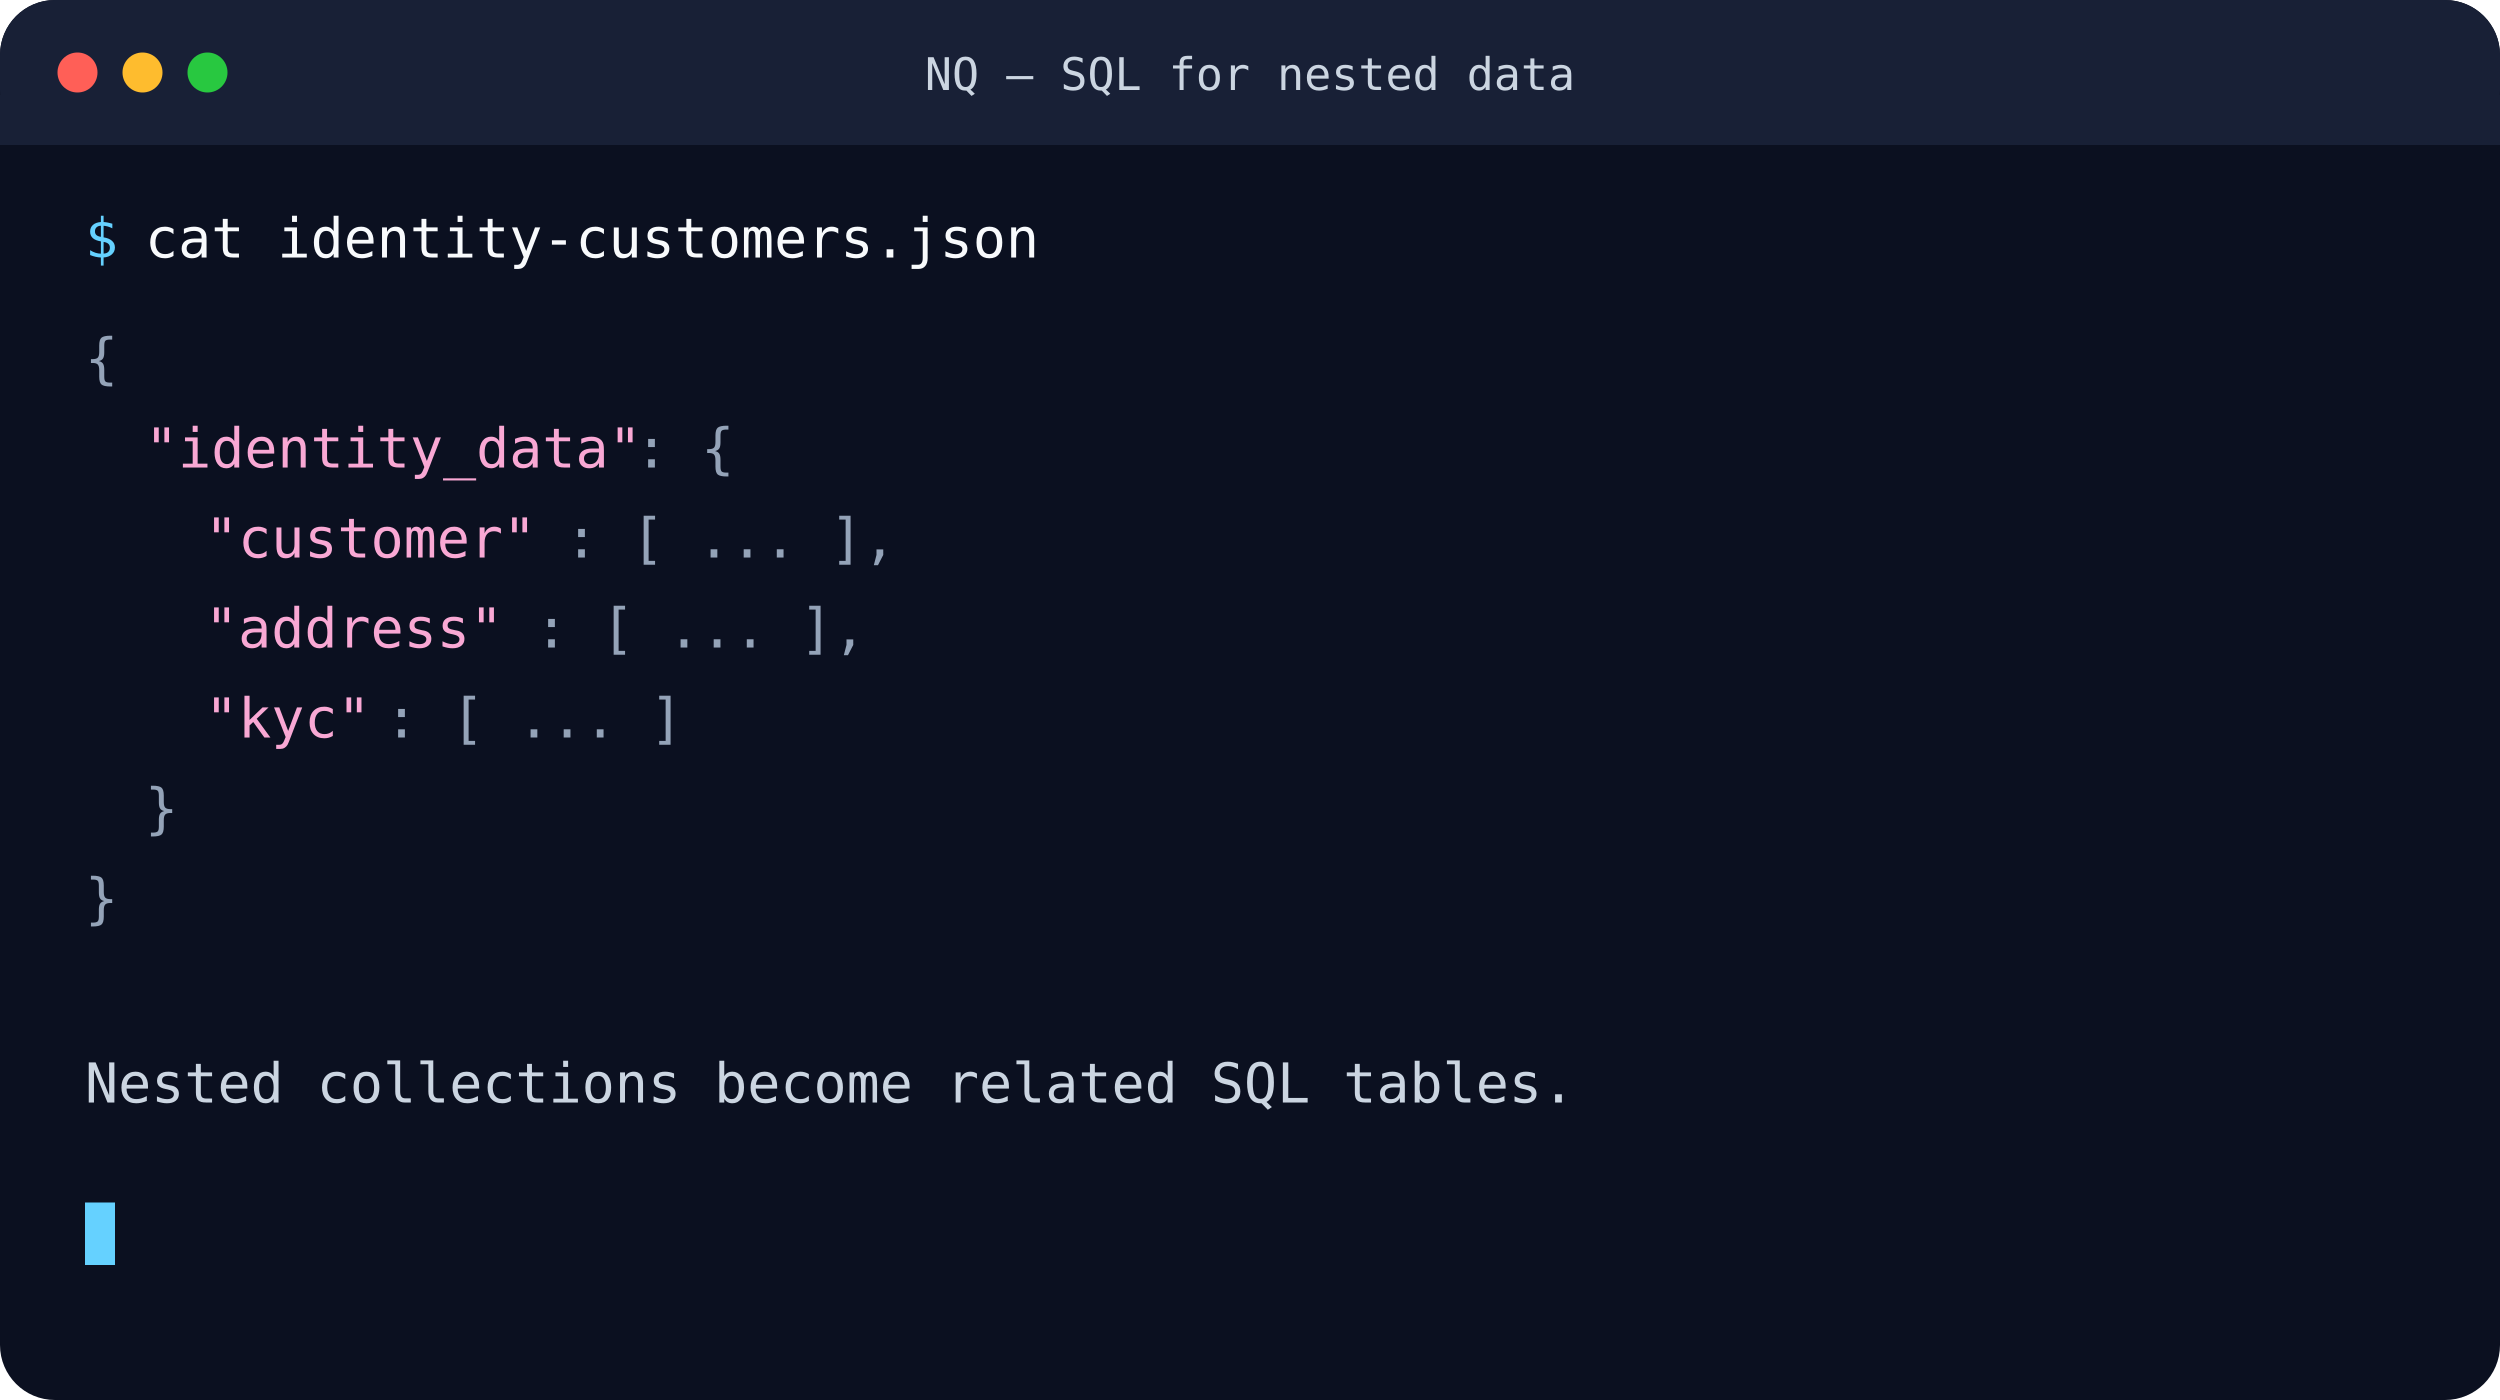
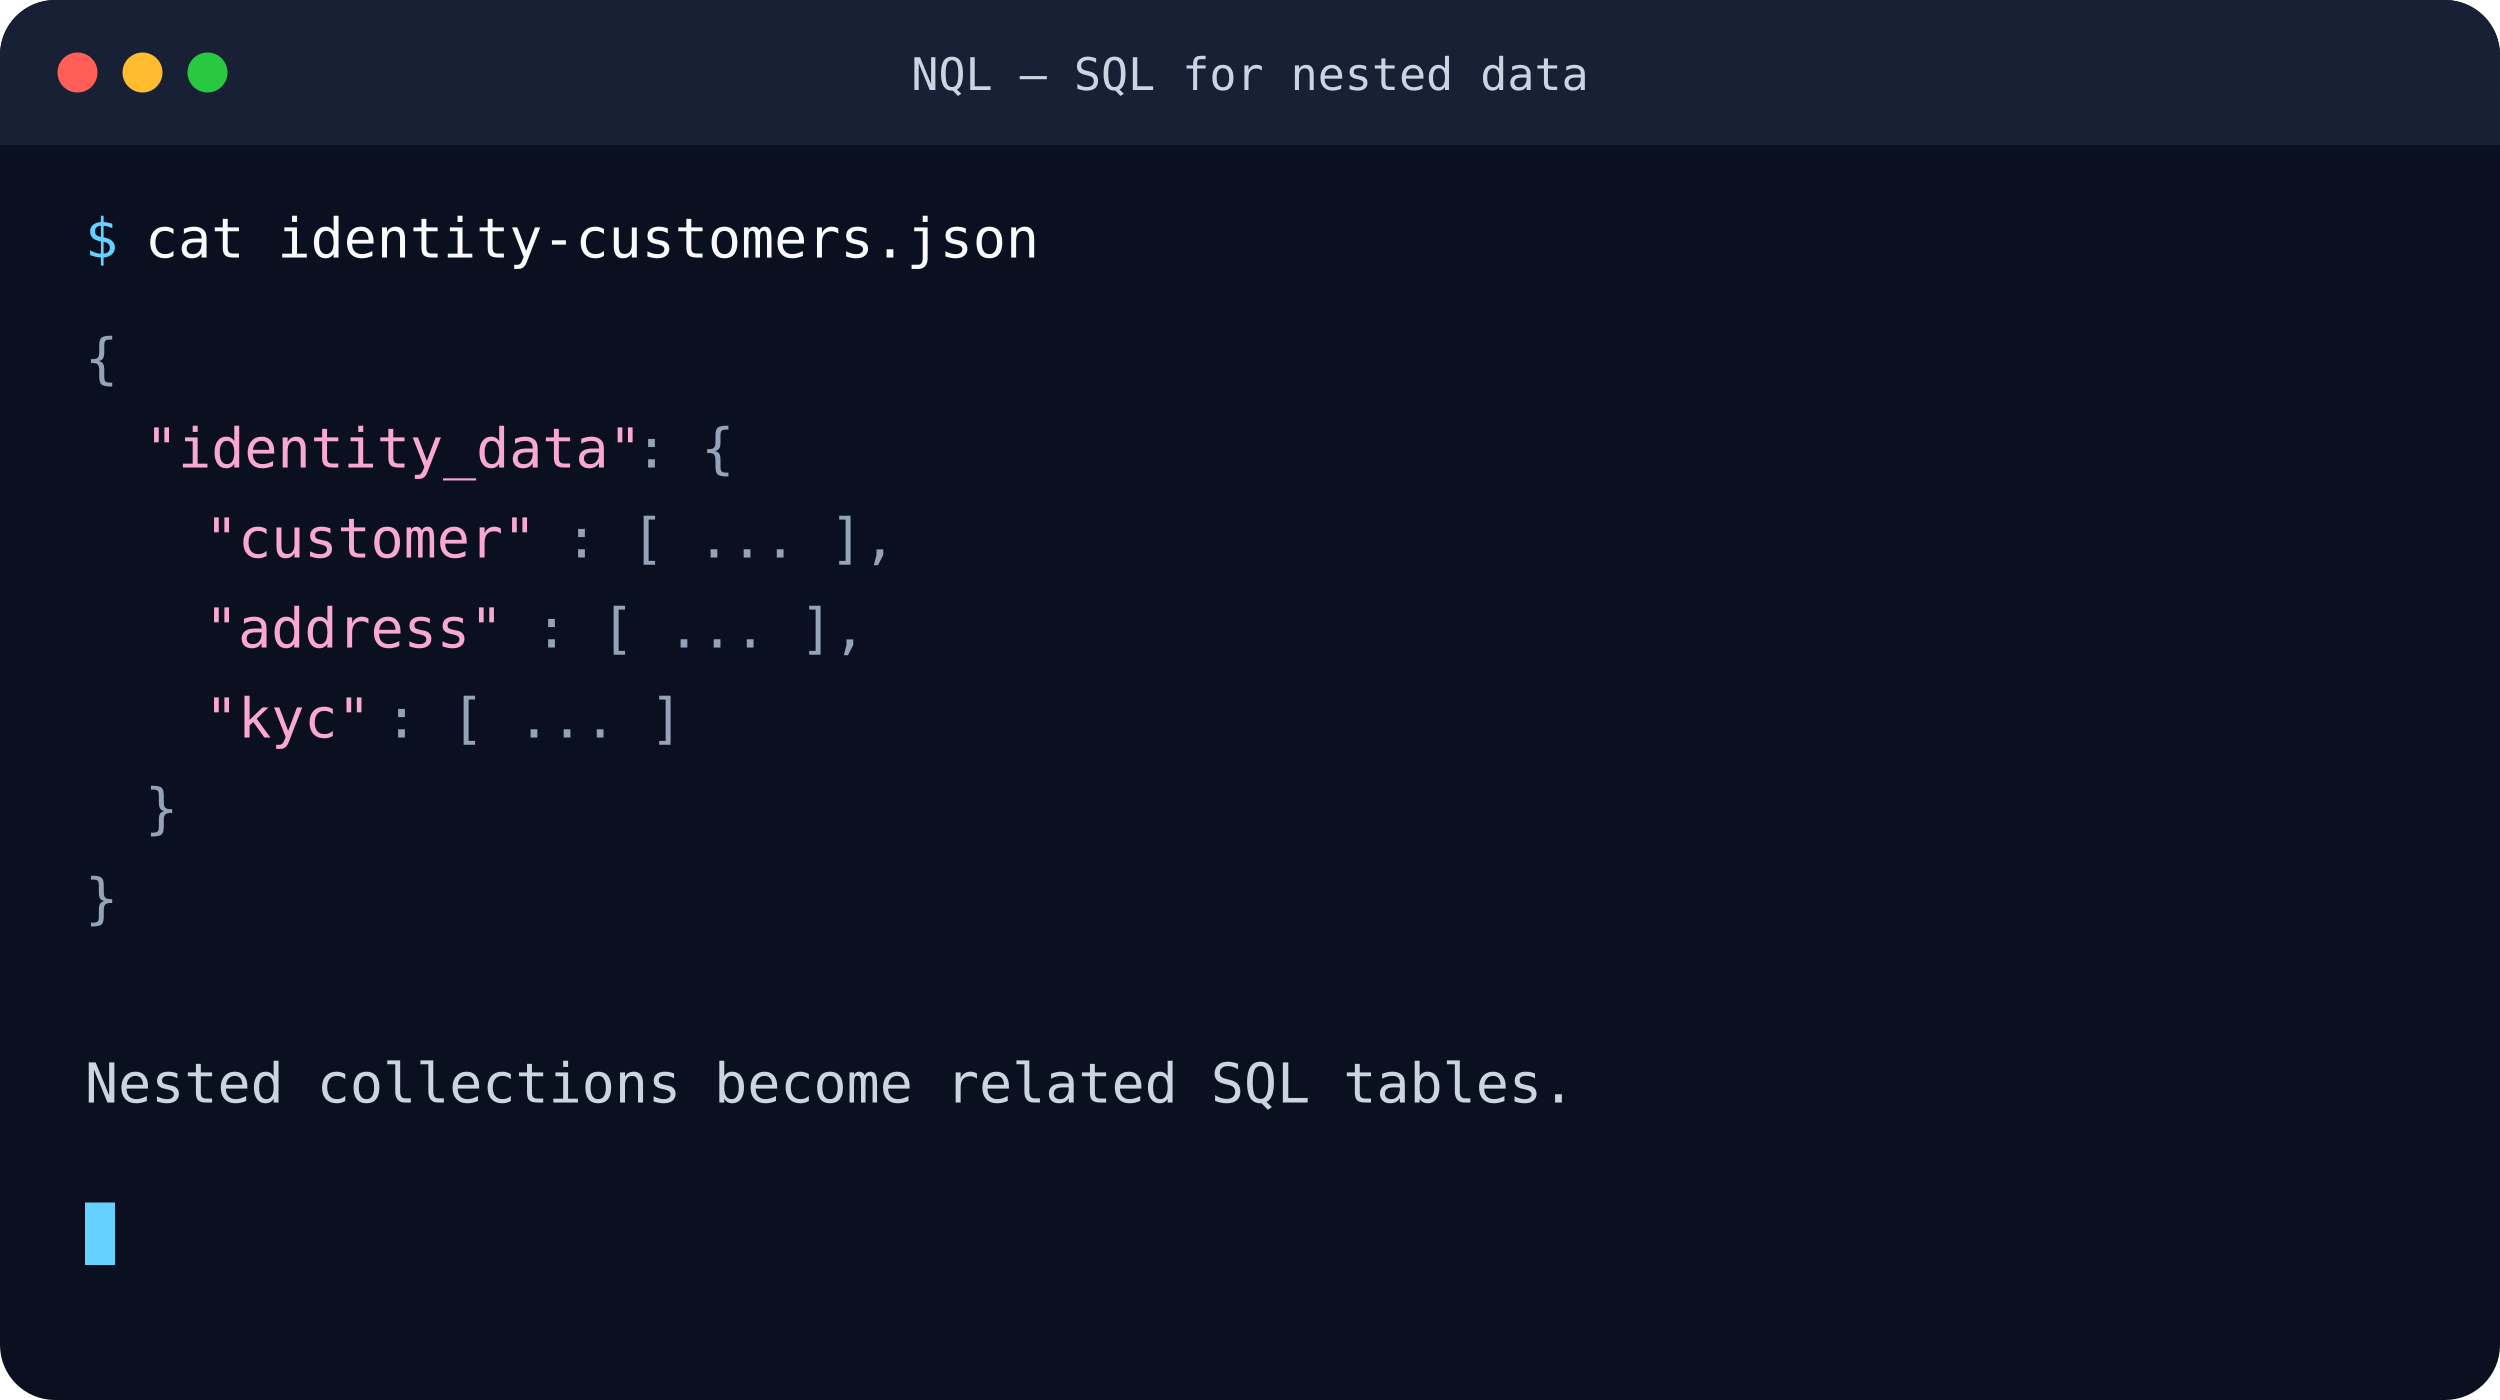
<svg xmlns="http://www.w3.org/2000/svg" width="1000" height="560" viewBox="0 0 1000 560">
  <rect width="1000" height="560" rx="22" fill="#0b1020" />
  <rect width="1000" height="58" rx="22" fill="#182036" />
  <rect y="38" width="1000" height="20" fill="#182036" />
  <circle cx="31" cy="29" r="8" fill="#ff5f57" />
  <circle cx="57" cy="29" r="8" fill="#febc2e" />
  <circle cx="83" cy="29" r="8" fill="#28c840" />
-   <text x="500" y="36" text-anchor="middle" fill="#cbd5e1" font-family="ui-monospace, SFMono-Regular, Menlo, monospace" font-size="18">NQ — SQL for nested data</text>
+   <text x="500" y="36" text-anchor="middle" fill="#cbd5e1" font-family="ui-monospace, SFMono-Regular, Menlo, monospace" font-size="18">NQL — SQL for nested data</text>
  <g font-family="ui-monospace, SFMono-Regular, Menlo, monospace" font-size="22">
    <text x="34" y="103" fill="#65d1ff">$</text>
    <text x="58" y="103" fill="#f8fafc">cat identity-customers.json</text>
    <text x="34" y="151" fill="#94a3b8">{</text>
    <text x="58" y="187" fill="#f9a8d4">"identity_data"</text>
    <text x="254" y="187" fill="#94a3b8">: {</text>
    <text x="82" y="223" fill="#f9a8d4">"customer"</text>
    <text x="226" y="223" fill="#94a3b8">: [ ... ],</text>
    <text x="82" y="259" fill="#f9a8d4">"address"</text>
    <text x="214" y="259" fill="#94a3b8">: [ ... ],</text>
    <text x="82" y="295" fill="#f9a8d4">"kyc"</text>
    <text x="154" y="295" fill="#94a3b8">: [ ... ]</text>
    <text x="58" y="331" fill="#94a3b8">}</text>
    <text x="34" y="367" fill="#94a3b8">}</text>
    <text x="34" y="441" fill="#cbd5e1">Nested collections become related SQL tables.</text>
    <rect x="34" y="481" width="12" height="25" fill="#65d1ff" />
  </g>
</svg>
